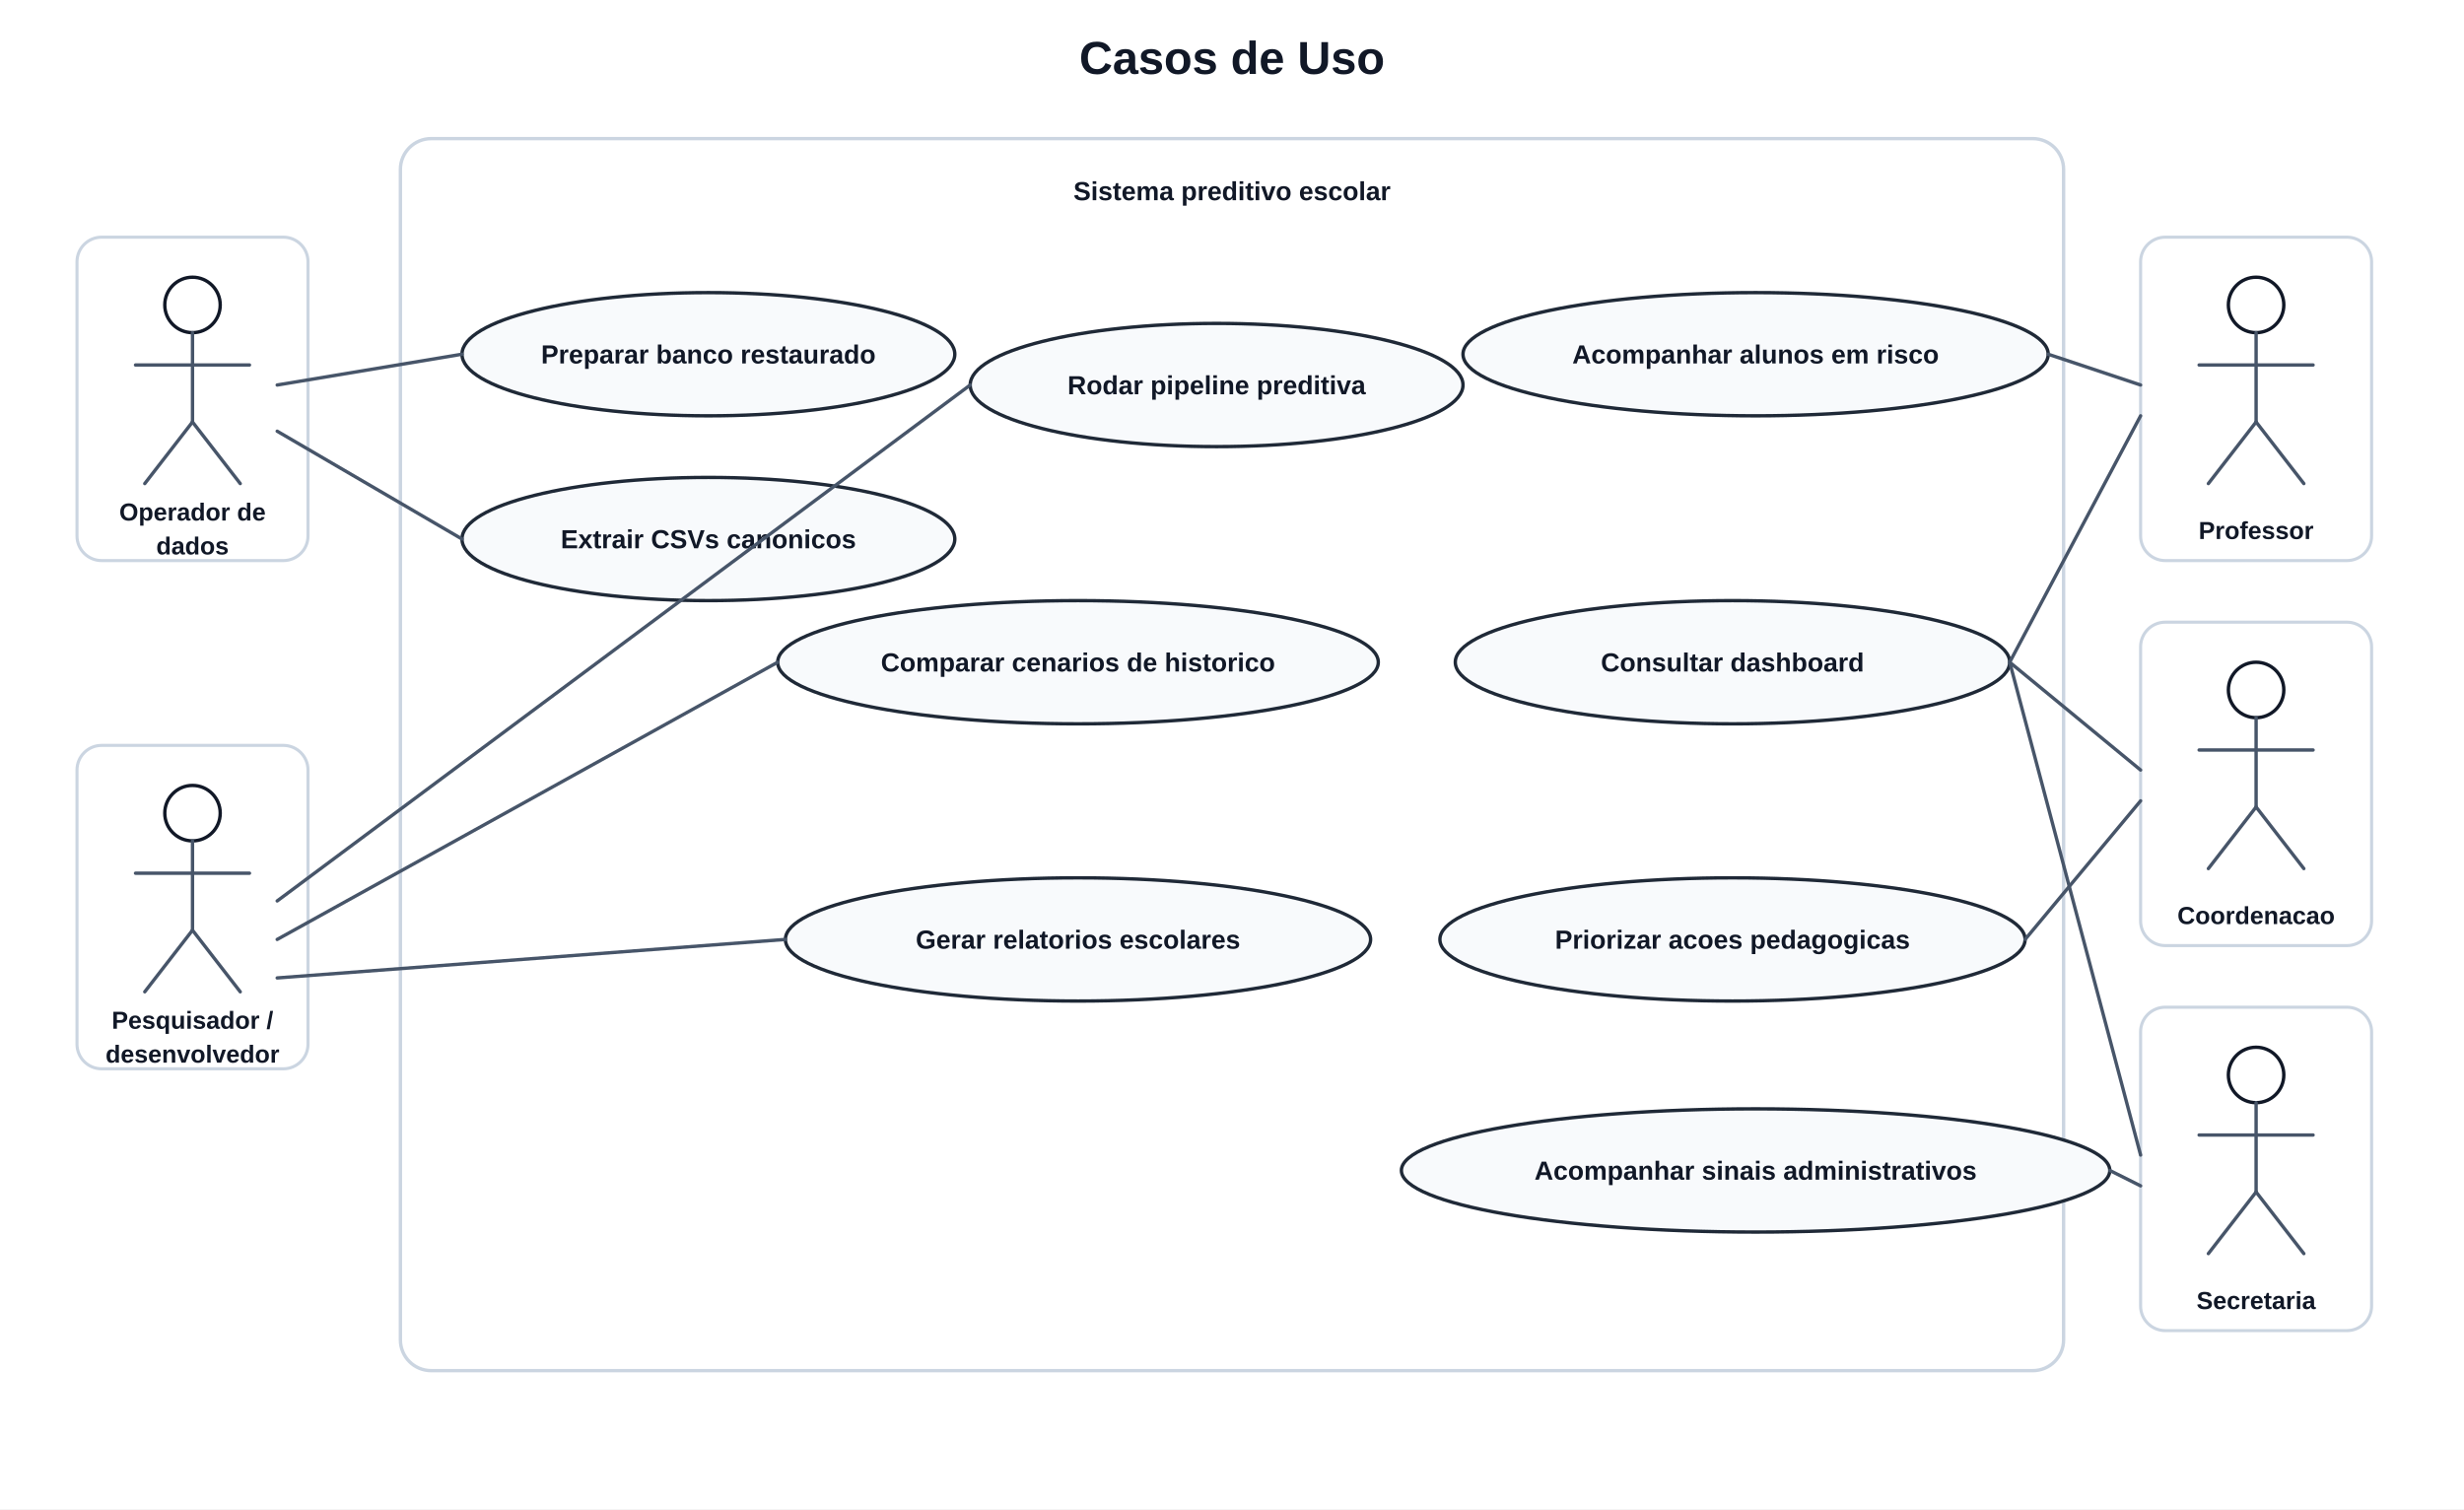
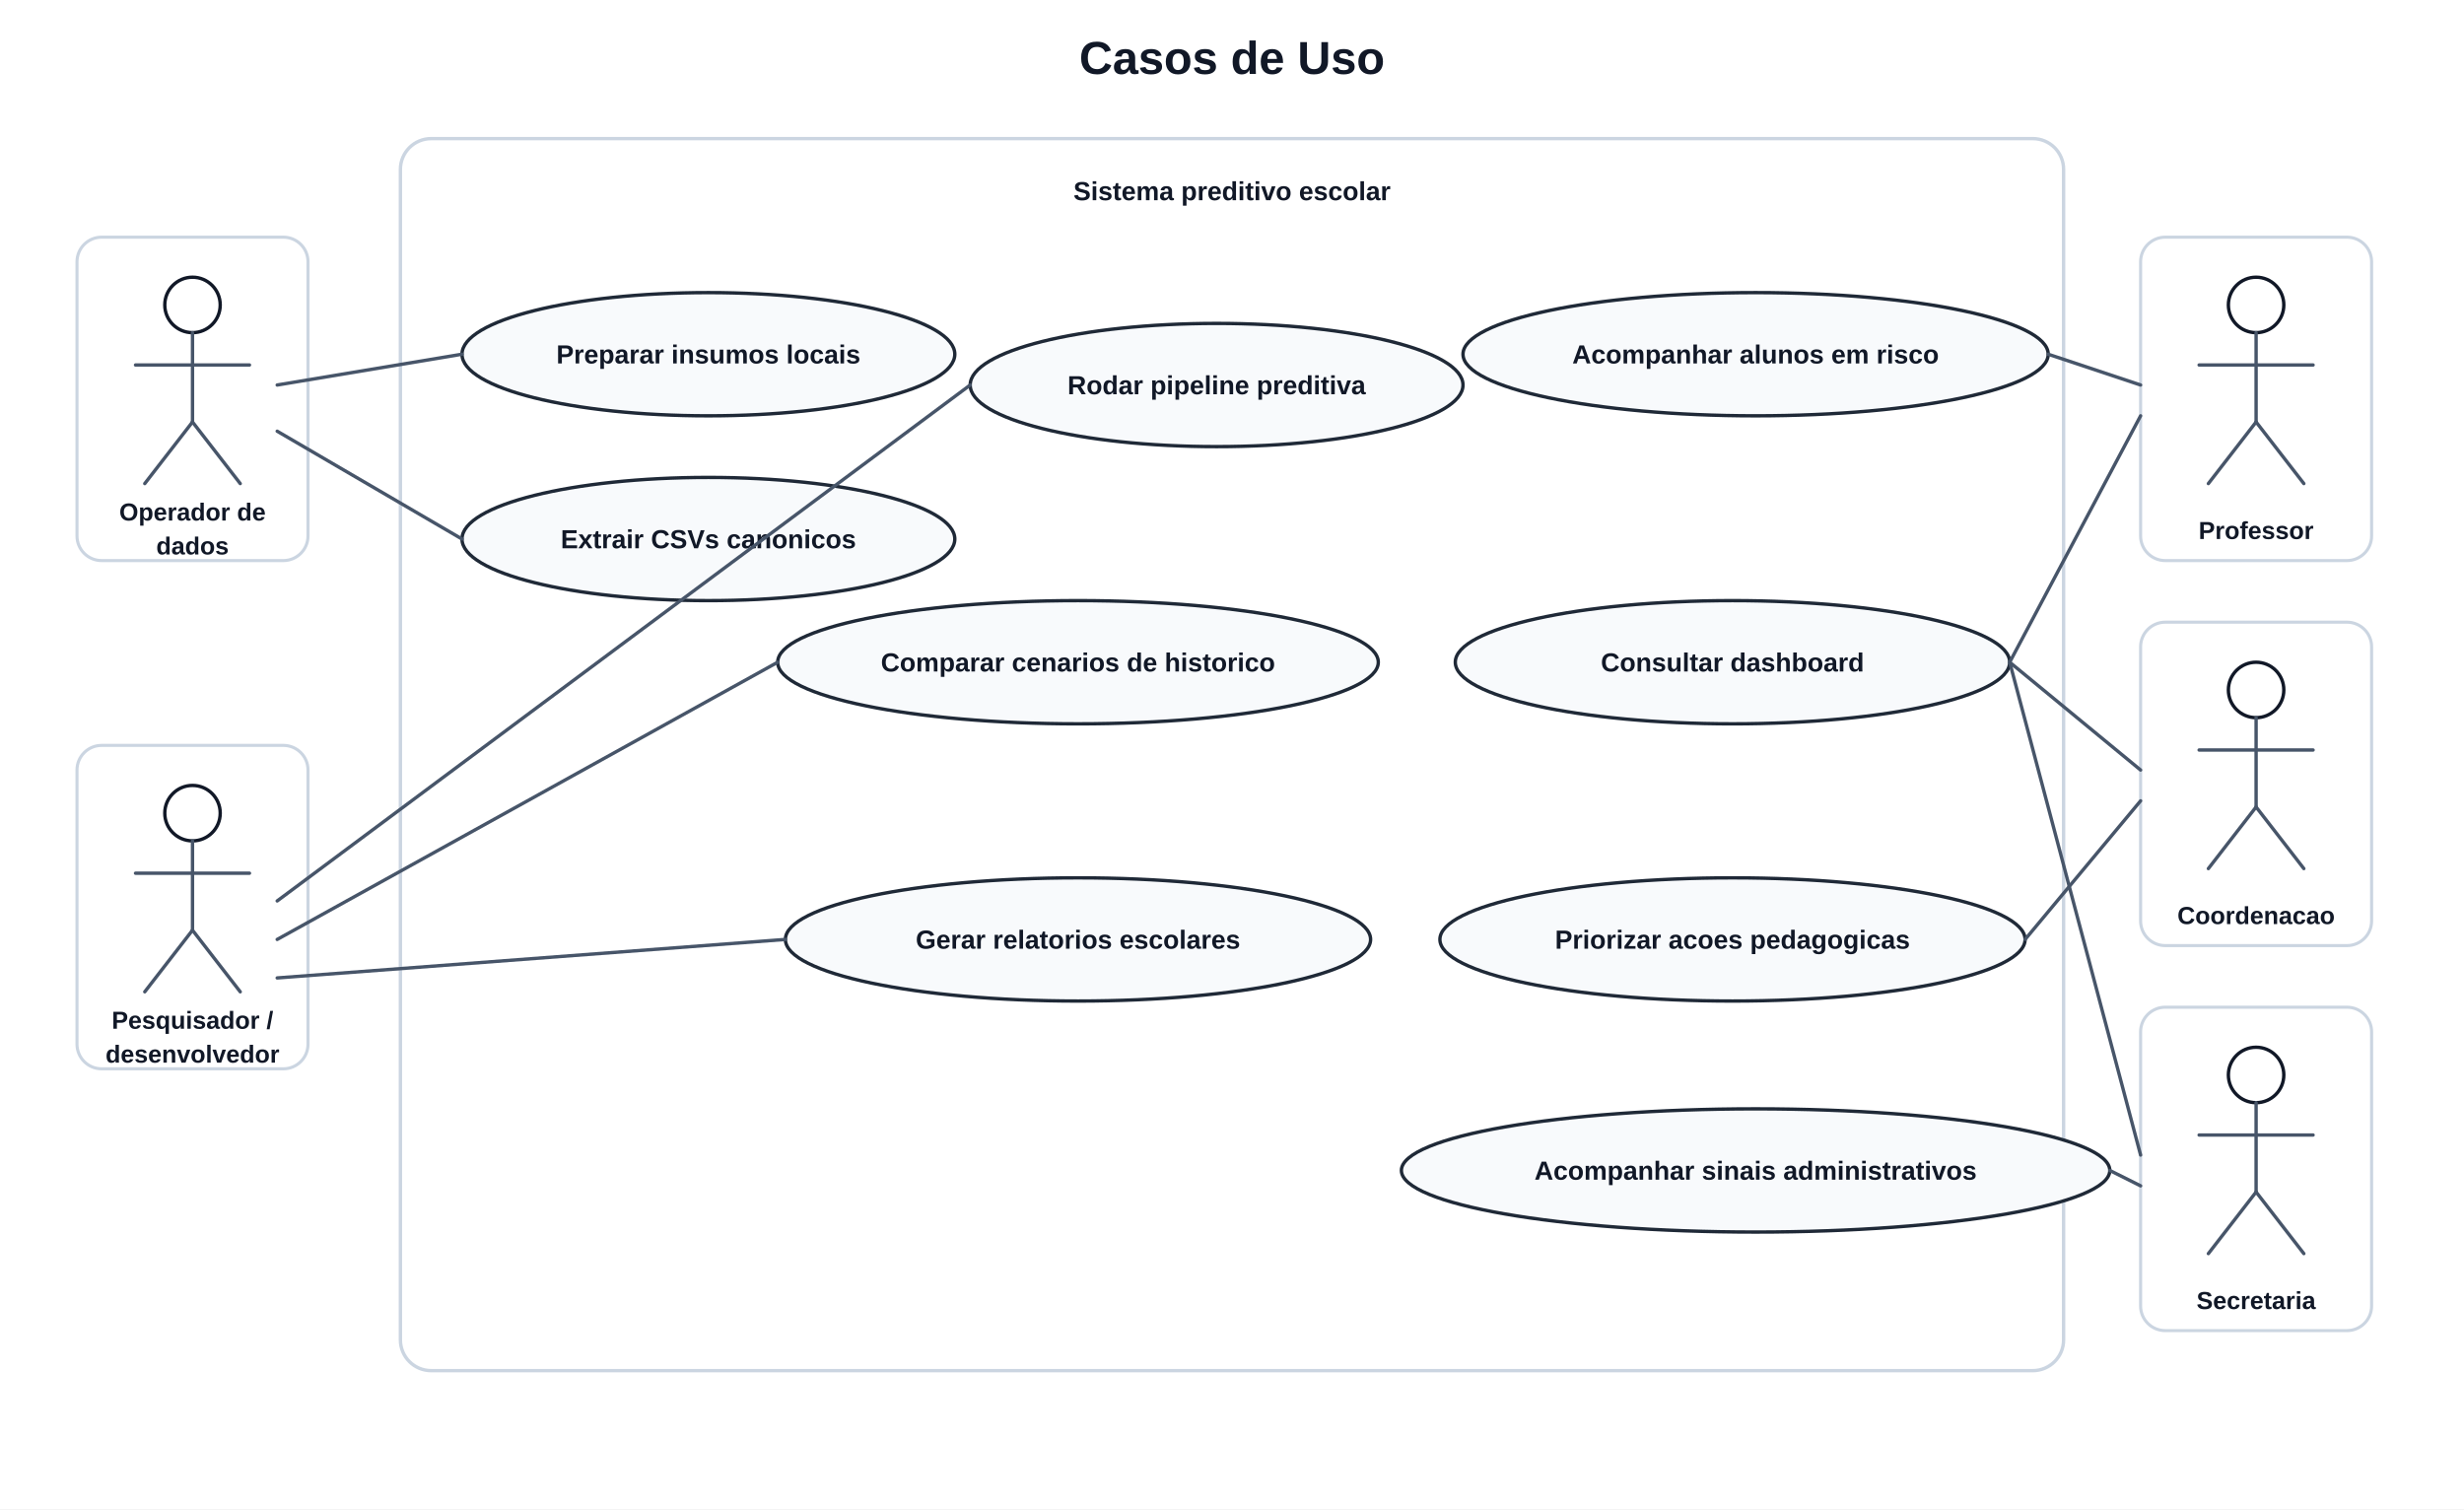
<svg xmlns="http://www.w3.org/2000/svg" width="1600" height="980" viewBox="0 0 1600 980">
  <style>
    .title { font: 700 30px Arial, sans-serif; fill: #111827; }
    .subtitle { font: 600 17px Arial, sans-serif; fill: #111827; }
    .actor { font: 600 16px Arial, sans-serif; fill: #111827; }
    .label { font: 600 17px Arial, sans-serif; fill: #111827; }
    .actor-frame { fill: #ffffff; stroke: #cbd5e1; stroke-width: 2; rx: 16; }
    .system { fill: #ffffff; stroke: #cbd5e1; stroke-width: 2.2; rx: 20; }
    .ellipse { fill: #f8fafc; stroke: #1f2937; stroke-width: 2.2; }
    .line { stroke: #475569; stroke-width: 2.2; fill: none; stroke-linecap: round; }
  </style>
  <rect x="0" y="0" width="1600" height="980" fill="#ffffff" />
  <text x="800" y="48" text-anchor="middle" class="title">Casos de Uso</text>
  <rect x="260" y="90" width="1080" height="800" class="system" />
  <text x="800" y="130" text-anchor="middle" class="subtitle">Sistema preditivo escolar</text>
  <g transform="translate(70,170)">
    <rect x="-20" y="-16" width="150" height="210" class="actor-frame" />
    <circle cx="55" cy="28" r="18" stroke="#111827" stroke-width="2.2" fill="none" />
    <line x1="55" y1="46" x2="55" y2="104" class="line" />
    <line x1="18" y1="67" x2="92" y2="67" class="line" />
    <line x1="55" y1="104" x2="24" y2="144" class="line" />
    <line x1="55" y1="104" x2="86" y2="144" class="line" />
    <text x="55" y="168" text-anchor="middle" class="actor">Operador de</text>
    <text x="55" y="190" text-anchor="middle" class="actor">dados</text>
  </g>
  <g transform="translate(70,500)">
    <rect x="-20" y="-16" width="150" height="210" class="actor-frame" />
    <circle cx="55" cy="28" r="18" stroke="#111827" stroke-width="2.2" fill="none" />
    <line x1="55" y1="46" x2="55" y2="104" class="line" />
    <line x1="18" y1="67" x2="92" y2="67" class="line" />
    <line x1="55" y1="104" x2="24" y2="144" class="line" />
    <line x1="55" y1="104" x2="86" y2="144" class="line" />
    <text x="55" y="168" text-anchor="middle" class="actor">Pesquisador /</text>
    <text x="55" y="190" text-anchor="middle" class="actor">desenvolvedor</text>
  </g>
  <g transform="translate(1410,170)">
    <rect x="-20" y="-16" width="150" height="210" class="actor-frame" />
    <circle cx="55" cy="28" r="18" stroke="#111827" stroke-width="2.2" fill="none" />
    <line x1="55" y1="46" x2="55" y2="104" class="line" />
    <line x1="18" y1="67" x2="92" y2="67" class="line" />
    <line x1="55" y1="104" x2="24" y2="144" class="line" />
    <line x1="55" y1="104" x2="86" y2="144" class="line" />
    <text x="55" y="180" text-anchor="middle" class="actor">Professor</text>
  </g>
  <g transform="translate(1410,420)">
    <rect x="-20" y="-16" width="150" height="210" class="actor-frame" />
    <circle cx="55" cy="28" r="18" stroke="#111827" stroke-width="2.2" fill="none" />
    <line x1="55" y1="46" x2="55" y2="104" class="line" />
    <line x1="18" y1="67" x2="92" y2="67" class="line" />
    <line x1="55" y1="104" x2="24" y2="144" class="line" />
    <line x1="55" y1="104" x2="86" y2="144" class="line" />
    <text x="55" y="180" text-anchor="middle" class="actor">Coordenacao</text>
  </g>
  <g transform="translate(1410,670)">
    <rect x="-20" y="-16" width="150" height="210" class="actor-frame" />
    <circle cx="55" cy="28" r="18" stroke="#111827" stroke-width="2.2" fill="none" />
    <line x1="55" y1="46" x2="55" y2="104" class="line" />
    <line x1="18" y1="67" x2="92" y2="67" class="line" />
    <line x1="55" y1="104" x2="24" y2="144" class="line" />
    <line x1="55" y1="104" x2="86" y2="144" class="line" />
    <text x="55" y="180" text-anchor="middle" class="actor">Secretaria</text>
  </g>
  <ellipse cx="460" cy="230" rx="160" ry="40" class="ellipse" />
-   <text x="460" y="236" text-anchor="middle" class="label">Preparar banco restaurado</text>
+   <text x="460" y="236" text-anchor="middle" class="label">Preparar insumos locais</text>
  <ellipse cx="460" cy="350" rx="160" ry="40" class="ellipse" />
  <text x="460" y="356" text-anchor="middle" class="label">Extrair CSVs canonicos</text>
  <ellipse cx="790" cy="250" rx="160" ry="40" class="ellipse" />
  <text x="790" y="256" text-anchor="middle" class="label">Rodar pipeline preditiva</text>
  <ellipse cx="700" cy="430" rx="195" ry="40" class="ellipse" />
  <text x="700" y="436" text-anchor="middle" class="label">Comparar cenarios de historico</text>
  <ellipse cx="700" cy="610" rx="190" ry="40" class="ellipse" />
  <text x="700" y="616" text-anchor="middle" class="label">Gerar relatorios escolares</text>
  <ellipse cx="1140" cy="230" rx="190" ry="40" class="ellipse" />
  <text x="1140" y="236" text-anchor="middle" class="label">Acompanhar alunos em risco</text>
  <ellipse cx="1125" cy="430" rx="180" ry="40" class="ellipse" />
  <text x="1125" y="436" text-anchor="middle" class="label">Consultar dashboard</text>
  <ellipse cx="1125" cy="610" rx="190" ry="40" class="ellipse" />
  <text x="1125" y="616" text-anchor="middle" class="label">Priorizar acoes pedagogicas</text>
  <ellipse cx="1140" cy="760" rx="230" ry="40" class="ellipse" />
  <text x="1140" y="766" text-anchor="middle" class="label">Acompanhar sinais administrativos</text>
  <line x1="180" y1="250" x2="300" y2="230" class="line" />
  <line x1="180" y1="280" x2="300" y2="350" class="line" />
  <line x1="180" y1="585" x2="630" y2="250" class="line" />
  <line x1="180" y1="610" x2="505" y2="430" class="line" />
  <line x1="180" y1="635" x2="510" y2="610" class="line" />
  <line x1="1330" y1="230" x2="1390" y2="250" class="line" />
  <line x1="1305" y1="430" x2="1390" y2="270" class="line" />
  <line x1="1305" y1="430" x2="1390" y2="500" class="line" />
  <line x1="1315" y1="610" x2="1390" y2="520" class="line" />
  <line x1="1305" y1="430" x2="1390" y2="750" class="line" />
  <line x1="1370" y1="760" x2="1390" y2="770" class="line" />
</svg>
